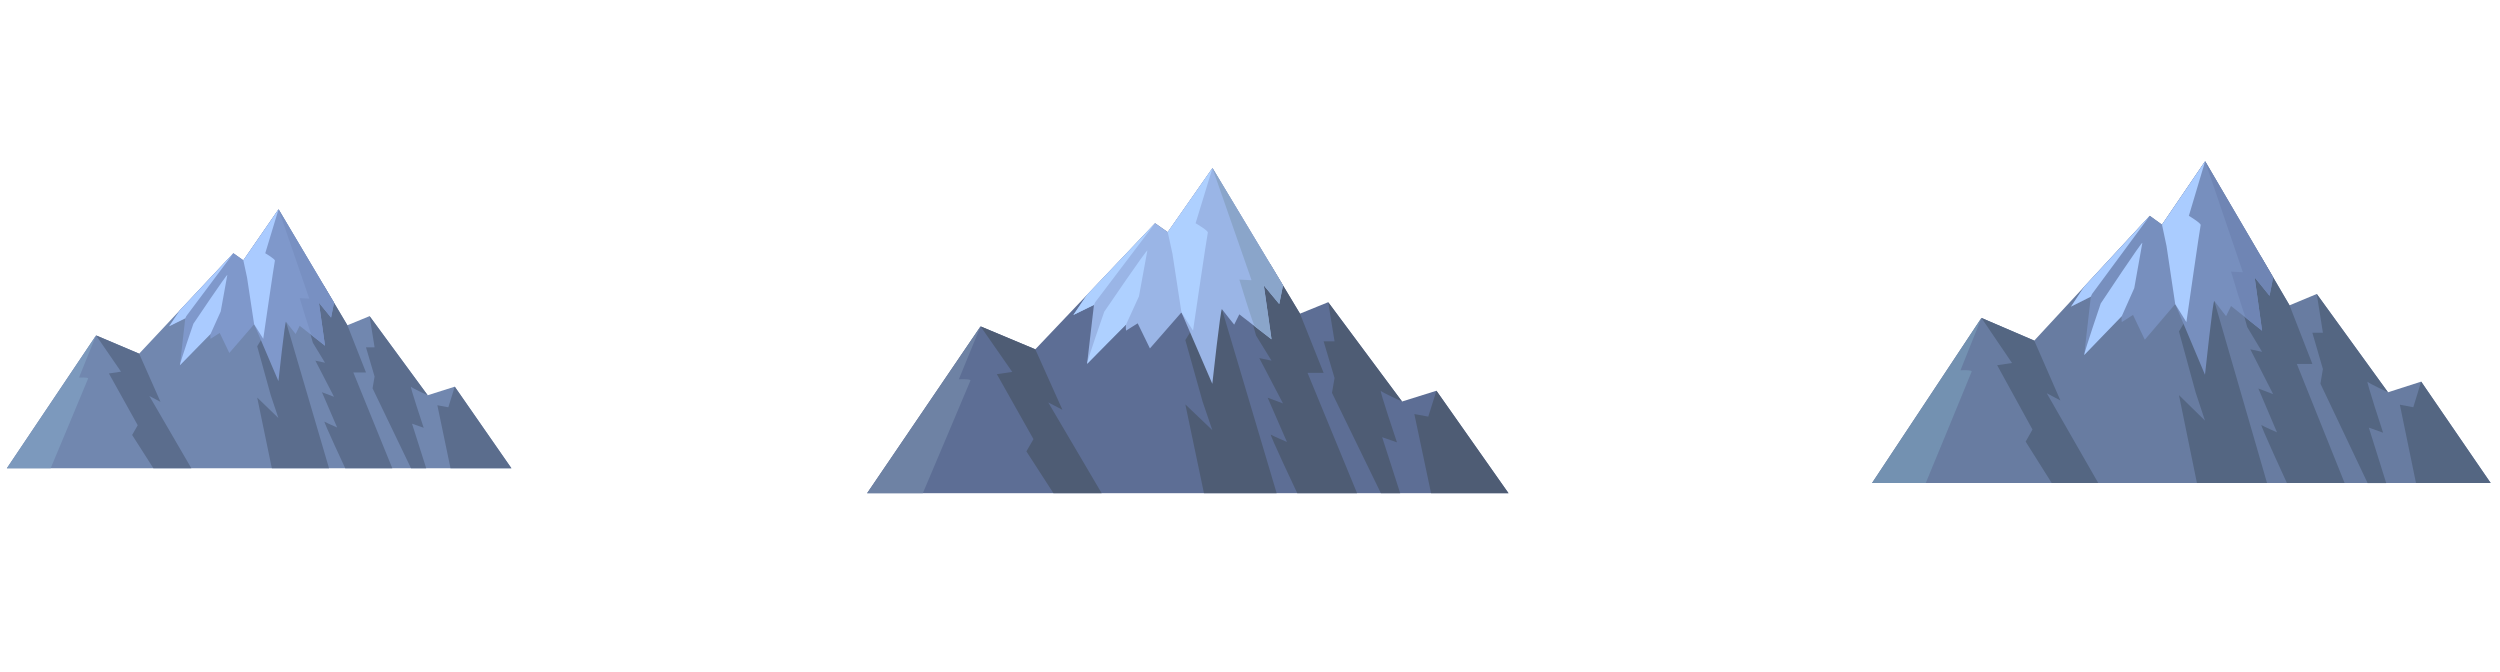
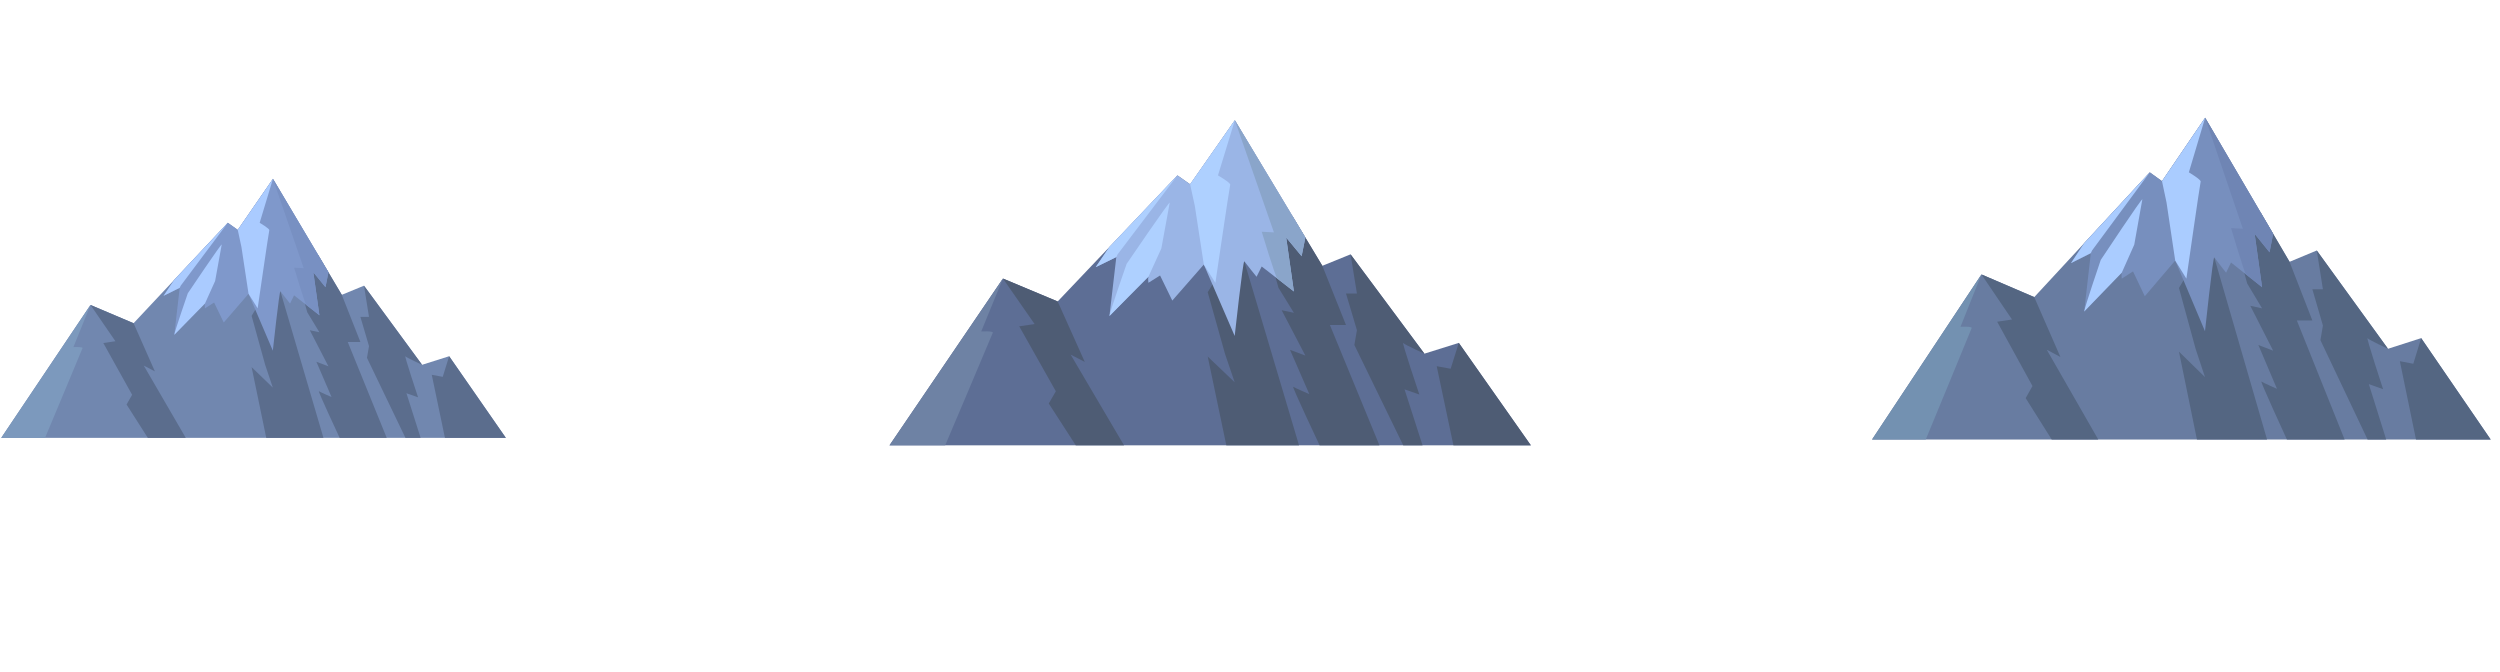
<svg xmlns="http://www.w3.org/2000/svg" id="montains_front" data-name="montains front" viewBox="0 0 4023 1080">
  <defs>
    <style>
      .cls-1 {
        fill: #acf;
      }

      .cls-2 {
        fill: #7391b1;
      }

      .cls-3 {
        fill: #9ab5e6;
      }

      .cls-4 {
        fill: #5b6d8d;
      }

      .cls-5 {
        fill: #8aa5ca;
      }

      .cls-6 {
        fill: #aacbff;
      }

      .cls-7 {
        fill: #aed0ff;
      }

      .cls-8 {
        fill: #7187af;
      }

      .cls-9 {
        fill: #778fbe;
      }

      .cls-10 {
        fill: #7f98cb;
      }

      .cls-11 {
        fill: #546682;
      }

      .cls-12 {
        fill: #7890c2;
      }

      .cls-13 {
        fill: #7c99bd;
      }

      .cls-14 {
        fill: #6e82a4;
      }

      .cls-15 {
        fill: #687ca1;
      }

      .cls-16 {
        fill: #5d6e95;
      }

      .cls-17 {
        fill: #6f85b4;
      }

      .cls-18 {
        fill: #4e5c74;
      }
    </style>
  </defs>
  <g>
-     <polygon class="cls-8" points="11 753.58 154.6 539.73 223.93 569.12 375.55 407.51 391.59 418.93 448.22 336.82 559.02 523.41 594.72 508.72 688.22 636.04 731.75 622.24 823 753.58 11 753.58" />
-     <path class="cls-4" d="m594.72,508.72l8.07,50.2h-13.85l13.85,47.01-3.26,18.97,61.9,128.68h24.43l-22.81-71.78,18.73,6.6s-22.81-68.45-20.36-65.98,26.79,13.62,26.79,13.62l-93.5-127.33Z" />
-     <polygon class="cls-4" points="731.75 622.24 721.45 655.41 703.79 652.11 724.97 753.58 823 753.58 731.75 622.24" />
-     <path class="cls-4" d="m559.02,523.41l29.93,75.92h-20.36l62.72,154.25h-75.75s-35.84-76.72-33.39-75.07c2.44,1.65,20.36,9.41,20.36,9.41l-24.43-56.76,19.41,7.35-30-58.13,15.47,3.3-19.55-32.16-21.18-76.41s17.92,11.25,15.48,5.48c-2.44-5.77-8.15-37.94-8.15-37.94l31.54,16.96,37.9,63.82Z" />
-     <polygon class="cls-4" points="413.87 557.27 435.82 636.44 448.03 672.73 413.87 639.74 437.45 753.58 529.49 753.58 452.92 492.94 413.87 557.27" />
-     <path class="cls-10" d="m289.47,499.26l-17.36,25.84,26.06-12.92-8.7,75.6s50.07-52.78,49.34-50.31c-.73,2.47,0,7.73,0,7.73l14.75-9.38,15.48,32.16,39.91-46.19,39.09,91.55s10.6-98.14,12.23-95.67c1.63,2.47,15.47,19.79,15.47,19.79l6.49-13.2,40.75,32.03-9.77-69.14,19.55,23.92,4.75-23.92-89.28-150.34-56.63,82.11-16.04-11.43-86.08,91.75Z" />
-     <polygon class="cls-4" points="154.6 539.73 194.73 598.1 175.25 600.98 221.61 684.28 212.65 699.95 246.86 753.58 307.94 753.58 240.34 637.27 258.26 646.65 223.93 569.12 154.6 539.73" />
-     <path class="cls-12" d="m501.88,539.73c-2.2-1.73-19.64-59.99-19.64-59.99l15.48.82-49.5-143.75,89.28,150.34-4.75,23.92-19.55-23.92,9.77,69.14-21.09-16.57Z" />
-     <polygon class="cls-6" points="272.11 525.1 298.17 512.18 299.8 508.72 375.55 407.51 289.47 499.26 272.11 525.1" />
-     <path class="cls-6" d="m289.47,587.78c.67-5.86,21.73-66.8,21.73-66.8,0,0,55.39-82.47,54.57-78.35-.81,4.12-10.59,58.56-10.59,58.56l-16.37,36.29-49.34,50.31Z" />
-     <path class="cls-6" d="m408.94,521.8l-11.4-75.24-5.95-27.63,56.63-82.11-21.36,70.68s16.29,9.56,15.48,12.03c-.81,2.47-18.73,125.66-18.73,125.66l-14.66-23.4Z" />
-     <path class="cls-13" d="m154.6,539.73l-27.48,67.84s15.48-.82,14.66,1.65c-.81,2.47-60.27,144.35-60.27,144.35H11l143.6-213.85Z" />
+     <polygon class="cls-8" points="2 704.58 145.6 490.73 214.93 520.12 366.55 358.51 382.59 369.93 439.22 287.82 550.02 474.41 585.72 459.72 679.22 587.04 722.75 573.24 814 704.58 2 704.58" />
+     <path class="cls-4" d="m585.72,459.72l8.07,50.2h-13.85l13.85,47.01-3.26,18.97,61.9,128.68h24.43l-22.81-71.78,18.73,6.6s-22.81-68.45-20.36-65.98,26.79,13.62,26.79,13.62l-93.5-127.33Z" />
+     <polygon class="cls-4" points="722.75 573.24 712.45 606.41 694.79 603.11 715.97 704.58 814 704.58 722.75 573.24" />
+     <path class="cls-4" d="m550.02,474.41l29.93,75.92h-20.36l62.72,154.25h-75.75s-35.84-76.72-33.39-75.07c2.44,1.65,20.36,9.41,20.36,9.41l-24.43-56.76,19.41,7.35-30-58.13,15.47,3.3-19.55-32.16-21.18-76.41s17.92,11.25,15.48,5.48c-2.44-5.77-8.15-37.94-8.15-37.94l31.54,16.96,37.9,63.82Z" />
+     <polygon class="cls-4" points="404.87 508.27 426.82 587.44 439.03 623.73 404.87 590.74 428.45 704.58 520.49 704.58 443.92 443.94 404.87 508.27" />
+     <path class="cls-10" d="m280.47,450.26l-17.36,25.84,26.06-12.92-8.7,75.6s50.07-52.78,49.34-50.31c-.73,2.47,0,7.73,0,7.73l14.75-9.38,15.48,32.16,39.91-46.19,39.09,91.55s10.6-98.14,12.23-95.67c1.63,2.47,15.47,19.79,15.47,19.79l6.49-13.2,40.75,32.03-9.77-69.14,19.55,23.92,4.75-23.92-89.28-150.34-56.63,82.11-16.04-11.43-86.08,91.75Z" />
+     <polygon class="cls-4" points="145.6 490.73 185.73 549.1 166.25 551.98 212.61 635.28 203.65 650.95 237.86 704.58 298.94 704.58 231.34 588.27 249.26 597.65 214.93 520.12 145.6 490.73" />
+     <path class="cls-12" d="m492.88,490.73c-2.2-1.73-19.64-59.99-19.64-59.99l15.48.82-49.5-143.75,89.28,150.34-4.75,23.92-19.55-23.92,9.77,69.14-21.09-16.57Z" />
+     <polygon class="cls-6" points="263.11 476.1 289.17 463.18 290.8 459.72 366.55 358.51 280.47 450.26 263.11 476.1" />
+     <path class="cls-6" d="m280.47,538.78c.67-5.86,21.73-66.8,21.73-66.8,0,0,55.39-82.47,54.57-78.35-.81,4.12-10.59,58.56-10.59,58.56l-16.37,36.29-49.34,50.31Z" />
+     <path class="cls-6" d="m399.94,472.8l-11.4-75.24-5.95-27.63,56.63-82.11-21.36,70.68s16.29,9.56,15.48,12.03c-.81,2.47-18.73,125.66-18.73,125.66l-14.66-23.4Z" />
+     <path class="cls-13" d="m145.6,490.73l-27.48,67.84s15.48-.82,14.66,1.65c-.81,2.47-60.27,144.35-60.27,144.35H2l143.6-213.85Z" />
  </g>
  <g>
-     <polygon class="cls-15" points="3012.46 777.29 3188.52 511.6 3273.52 548.11 3459.41 347.32 3479.08 361.52 3548.5 259.5 3684.35 491.32 3728.12 473.07 3842.76 631.26 3896.13 614.12 4008 777.29 3012.46 777.29" />
-     <path class="cls-11" d="m3728.12,473.07l9.9,62.37h-16.98l16.98,58.41-3.99,23.57,75.89,159.88h29.96l-27.96-89.18,22.97,8.2s-27.96-85.05-24.97-81.97,32.84,16.92,32.84,16.92l-114.64-158.2Z" />
-     <polygon class="cls-11" points="3896.13 614.12 3883.49 655.33 3861.84 651.23 3887.81 777.29 4008 777.29 3896.13 614.12" />
-     <path class="cls-11" d="m3684.35,491.32l36.69,94.33h-24.97l76.89,191.64h-92.87s-43.94-95.32-40.94-93.27c3,2.05,24.97,11.69,24.97,11.69l-29.96-70.52,23.8,9.13-36.78-72.23,18.97,4.1-23.97-39.96-25.96-94.93s21.97,13.98,18.97,6.81c-3-7.17-9.99-47.14-9.99-47.14l38.67,21.07,46.46,79.29Z" />
-     <polygon class="cls-11" points="3506.39 533.39 3533.3 631.76 3548.27 676.84 3506.39 635.86 3535.3 777.29 3648.14 777.29 3554.27 453.46 3506.39 533.39" />
-     <path class="cls-9" d="m3353.87,461.32l-21.29,32.11,31.96-16.06-10.67,93.93s61.39-65.58,60.49-62.51c-.89,3.07,0,9.6,0,9.6l18.08-11.65,18.97,39.96,48.93-57.38,47.92,113.74s13-121.94,14.99-118.86c2,3.07,18.97,24.59,18.97,24.59l7.95-16.39,49.96,39.79-11.98-85.9,23.97,29.72,5.82-29.72-109.46-186.79-69.43,102.02-19.66-14.2-105.54,114Z" />
-     <polygon class="cls-11" points="3188.52 511.6 3237.72 584.13 3213.83 587.7 3270.67 691.19 3259.69 710.66 3301.63 777.29 3376.52 777.29 3293.64 632.78 3315.61 644.45 3273.52 548.11 3188.52 511.6" />
-     <path class="cls-17" d="m3614.3,511.6c-2.7-2.15-24.08-74.53-24.08-74.53l18.97,1.02-60.69-178.59,109.46,186.79-5.82,29.72-23.97-29.72,11.98,85.9-25.85-20.59Z" />
-     <polygon class="cls-1" points="3332.58 493.43 3364.54 477.37 3366.54 473.07 3459.41 347.32 3353.87 461.32 3332.58 493.43" />
-     <path class="cls-1" d="m3353.87,571.3c.83-7.27,26.65-83,26.65-83,0,0,67.9-102.47,66.91-97.34-1,5.12-12.98,72.75-12.98,72.75l-20.08,45.09-60.49,62.51Z" />
-     <path class="cls-1" d="m3500.35,489.33l-13.98-93.48-7.29-34.33,69.43-102.02-26.19,87.82s19.97,11.87,18.97,14.95c-1,3.07-22.97,156.13-22.97,156.13l-17.97-29.07Z" />
-     <path class="cls-2" d="m3188.52,511.6l-33.69,84.29s18.97-1.02,17.98,2.05c-1,3.07-73.9,179.35-73.9,179.35h-86.45l176.06-265.69Z" />
+     <polygon class="cls-15" points="3012.46 707.29 3188.52 441.6 3273.52 478.11 3459.41 277.32 3479.08 291.52 3548.5 189.5 3684.35 421.32 3728.12 403.07 3842.76 561.26 3896.13 544.12 4008 707.29 3012.46 707.29" />
+     <path class="cls-11" d="m3728.12,403.07l9.9,62.37h-16.98l16.98,58.41-3.99,23.57,75.89,159.88h29.96l-27.96-89.18,22.97,8.2s-27.96-85.05-24.97-81.97,32.84,16.92,32.84,16.92l-114.64-158.2Z" />
+     <polygon class="cls-11" points="3896.13 544.12 3883.49 585.33 3861.84 581.23 3887.81 707.29 4008 707.29 3896.13 544.12" />
+     <path class="cls-11" d="m3684.35,421.32l36.69,94.33h-24.97l76.89,191.64h-92.87s-43.94-95.32-40.94-93.27c3,2.05,24.97,11.69,24.97,11.69l-29.96-70.52,23.8,9.13-36.78-72.23,18.97,4.1-23.97-39.96-25.96-94.93s21.97,13.98,18.97,6.81c-3-7.17-9.99-47.14-9.99-47.14l38.67,21.07,46.46,79.29Z" />
+     <polygon class="cls-11" points="3506.39 463.39 3533.3 561.76 3548.27 606.84 3506.39 565.86 3535.3 707.29 3648.14 707.29 3554.27 383.46 3506.39 463.39" />
+     <path class="cls-9" d="m3353.87,391.32l-21.29,32.11,31.96-16.06-10.67,93.93s61.39-65.58,60.49-62.51c-.89,3.07,0,9.6,0,9.6l18.08-11.65,18.97,39.96,48.93-57.38,47.92,113.74s13-121.94,14.99-118.86c2,3.07,18.97,24.59,18.97,24.59l7.95-16.39,49.96,39.79-11.98-85.9,23.97,29.72,5.82-29.72-109.46-186.79-69.43,102.02-19.66-14.2-105.54,114Z" />
+     <polygon class="cls-11" points="3188.52 441.6 3237.72 514.13 3213.83 517.7 3270.67 621.19 3259.69 640.66 3301.63 707.29 3376.52 707.29 3293.64 562.78 3315.61 574.45 3273.52 478.11 3188.52 441.6" />
+     <path class="cls-17" d="m3614.3,441.6c-2.7-2.15-24.08-74.53-24.08-74.53l18.97,1.02-60.69-178.59,109.46,186.79-5.82,29.72-23.97-29.72,11.98,85.9-25.85-20.59Z" />
+     <polygon class="cls-1" points="3332.58 423.43 3364.54 407.37 3366.54 403.07 3459.41 277.32 3353.87 391.32 3332.58 423.43" />
+     <path class="cls-1" d="m3353.87,501.3c.83-7.27,26.65-83,26.65-83,0,0,67.9-102.47,66.91-97.34-1,5.12-12.98,72.75-12.98,72.75l-20.08,45.09-60.49,62.51Z" />
+     <path class="cls-1" d="m3500.35,419.33l-13.98-93.48-7.29-34.33,69.43-102.02-26.19,87.82s19.97,11.87,18.97,14.95c-1,3.07-22.97,156.13-22.97,156.13l-17.97-29.07Z" />
+     <path class="cls-2" d="m3188.52,441.6l-33.69,84.29s18.97-1.02,17.98,2.05c-1,3.07-73.9,179.35-73.9,179.35h-86.45l176.06-265.69Z" />
  </g>
  <g>
-     <polygon class="cls-16" points="1395.37 793.65 1577.9 525.21 1666.01 562.1 1858.73 359.23 1879.12 373.57 1951.1 270.5 2091.93 504.72 2137.31 486.28 2256.16 646.11 2311.49 628.78 2427.47 793.65 1395.37 793.65" />
-     <path class="cls-18" d="m2137.31,486.28l10.26,63.02h-17.6l17.6,59.01-4.14,23.81,78.68,161.53h31.06l-28.99-90.1,23.81,8.28s-28.99-85.93-25.88-82.82c3.11,3.11,34.05,17.1,34.05,17.1l-118.85-159.83Z" />
-     <polygon class="cls-18" points="2311.49 628.78 2298.39 670.42 2275.95 666.28 2302.86 793.65 2427.47 793.65 2311.49 628.78" />
-     <path class="cls-18" d="m2091.93,504.72l38.04,95.3h-25.88l79.72,193.63h-96.28s-45.55-96.31-42.45-94.24c3.11,2.07,25.88,11.81,25.88,11.81l-31.06-71.25,24.67,9.22-38.13-72.97,19.67,4.14-24.85-40.38-26.92-95.91s22.78,14.13,19.67,6.88c-3.11-7.25-10.35-47.62-10.35-47.62l40.09,21.29,48.17,80.11Z" />
-     <polygon class="cls-18" points="1907.44 547.22 1935.34 646.61 1950.86 692.16 1907.44 650.75 1937.41 793.65 2054.4 793.65 1957.08 466.47 1907.44 547.22" />
-     <path class="cls-3" d="m1749.32,474.4l-22.07,32.44,33.13-16.22-11.06,94.9s63.64-66.26,62.72-63.15c-.93,3.11,0,9.7,0,9.7l18.74-11.77,19.67,40.38,50.73-57.98,49.68,114.92s13.47-123.2,15.54-120.09c2.07,3.11,19.67,24.85,19.67,24.85l8.25-16.56,51.8,40.2-12.42-86.79,24.85,30.02,6.04-30.02-113.48-188.72-71.98,103.07-20.39-14.34-109.42,115.17Z" />
-     <polygon class="cls-18" points="1577.9 525.21 1628.9 598.48 1604.13 602.09 1663.06 706.66 1651.67 726.33 1695.16 793.65 1772.8 793.65 1686.87 647.64 1709.65 659.43 1666.01 562.1 1577.9 525.21" />
-     <path class="cls-5" d="m2019.31,525.21c-2.8-2.17-24.96-75.3-24.96-75.3l19.67,1.04-62.92-180.44,113.48,188.72-6.04,30.02-24.85-30.02,12.42,86.79-26.8-20.8Z" />
-     <polygon class="cls-7" points="1727.25 506.85 1760.38 490.63 1762.45 486.28 1858.73 359.23 1749.32 474.4 1727.25 506.85" />
-     <path class="cls-7" d="m1749.32,585.53c.86-7.35,27.62-83.86,27.62-83.86,0,0,70.4-103.53,69.36-98.35-1.04,5.18-13.46,73.5-13.46,73.5l-20.81,45.55-62.72,63.15Z" />
-     <path class="cls-7" d="m1901.18,502.71l-14.49-94.45-7.56-34.68,71.98-103.07-27.15,88.73s20.71,12,19.67,15.1c-1.04,3.11-23.81,157.74-23.81,157.74l-18.64-29.37Z" />
-     <path class="cls-14" d="m1577.9,525.21l-34.93,85.16s19.67-1.04,18.64,2.07c-1.04,3.11-76.61,181.2-76.61,181.2h-89.63l182.53-268.44Z" />
+     <polygon class="cls-16" points="1431.37 716.65 1613.9 448.21 1702.01 485.1 1894.73 282.23 1915.12 296.57 1987.1 193.5 2127.93 427.72 2173.31 409.28 2292.16 569.11 2347.49 551.78 2463.47 716.65 1431.37 716.65" />
+     <path class="cls-18" d="m2173.31,409.28l10.26,63.02h-17.6l17.6,59.01-4.14,23.81,78.68,161.53h31.06l-28.99-90.1,23.81,8.28s-28.99-85.93-25.88-82.82c3.11,3.11,34.05,17.1,34.05,17.1l-118.85-159.83Z" />
+     <polygon class="cls-18" points="2347.49 551.78 2334.39 593.42 2311.95 589.28 2338.86 716.65 2463.47 716.65 2347.49 551.78" />
+     <path class="cls-18" d="m2127.93,427.72l38.04,95.3h-25.88l79.72,193.63h-96.28s-45.55-96.31-42.45-94.24c3.11,2.07,25.88,11.81,25.88,11.81l-31.06-71.25,24.67,9.22-38.13-72.97,19.67,4.14-24.85-40.38-26.92-95.91s22.78,14.13,19.67,6.88c-3.11-7.25-10.35-47.62-10.35-47.62l40.09,21.29,48.17,80.11Z" />
+     <polygon class="cls-18" points="1943.44 470.22 1971.34 569.61 1986.86 615.16 1943.44 573.75 1973.41 716.65 2090.4 716.65 1993.08 389.47 1943.44 470.22" />
+     <path class="cls-3" d="m1785.32,397.4l-22.07,32.44,33.13-16.22-11.06,94.9s63.64-66.26,62.72-63.15c-.93,3.11,0,9.7,0,9.7l18.74-11.77,19.67,40.38,50.73-57.98,49.68,114.92s13.47-123.2,15.54-120.09c2.07,3.11,19.67,24.85,19.67,24.85l8.25-16.56,51.8,40.2-12.42-86.79,24.85,30.02,6.04-30.02-113.48-188.72-71.98,103.07-20.39-14.34-109.42,115.17Z" />
+     <polygon class="cls-18" points="1613.9 448.21 1664.9 521.48 1640.13 525.09 1699.06 629.66 1687.67 649.33 1731.16 716.65 1808.8 716.65 1722.87 570.64 1745.65 582.43 1702.01 485.1 1613.9 448.21" />
+     <path class="cls-5" d="m2055.31,448.21c-2.8-2.17-24.96-75.3-24.96-75.3l19.67,1.04-62.92-180.44,113.48,188.72-6.04,30.02-24.85-30.02,12.42,86.79-26.8-20.8Z" />
+     <polygon class="cls-7" points="1763.25 429.85 1796.38 413.63 1798.45 409.28 1894.73 282.23 1785.32 397.4 1763.25 429.85" />
+     <path class="cls-7" d="m1785.32,508.53c.86-7.35,27.62-83.86,27.62-83.86,0,0,70.4-103.53,69.36-98.35-1.04,5.18-13.46,73.5-13.46,73.5l-20.81,45.55-62.72,63.15Z" />
+     <path class="cls-7" d="m1937.18,425.71l-14.49-94.45-7.56-34.68,71.98-103.07-27.15,88.73s20.71,12,19.67,15.1c-1.04,3.11-23.81,157.74-23.81,157.74l-18.64-29.37Z" />
+     <path class="cls-14" d="m1613.9,448.21l-34.93,85.16s19.67-1.04,18.64,2.07c-1.04,3.11-76.61,181.2-76.61,181.2h-89.63l182.53-268.44Z" />
  </g>
</svg>
